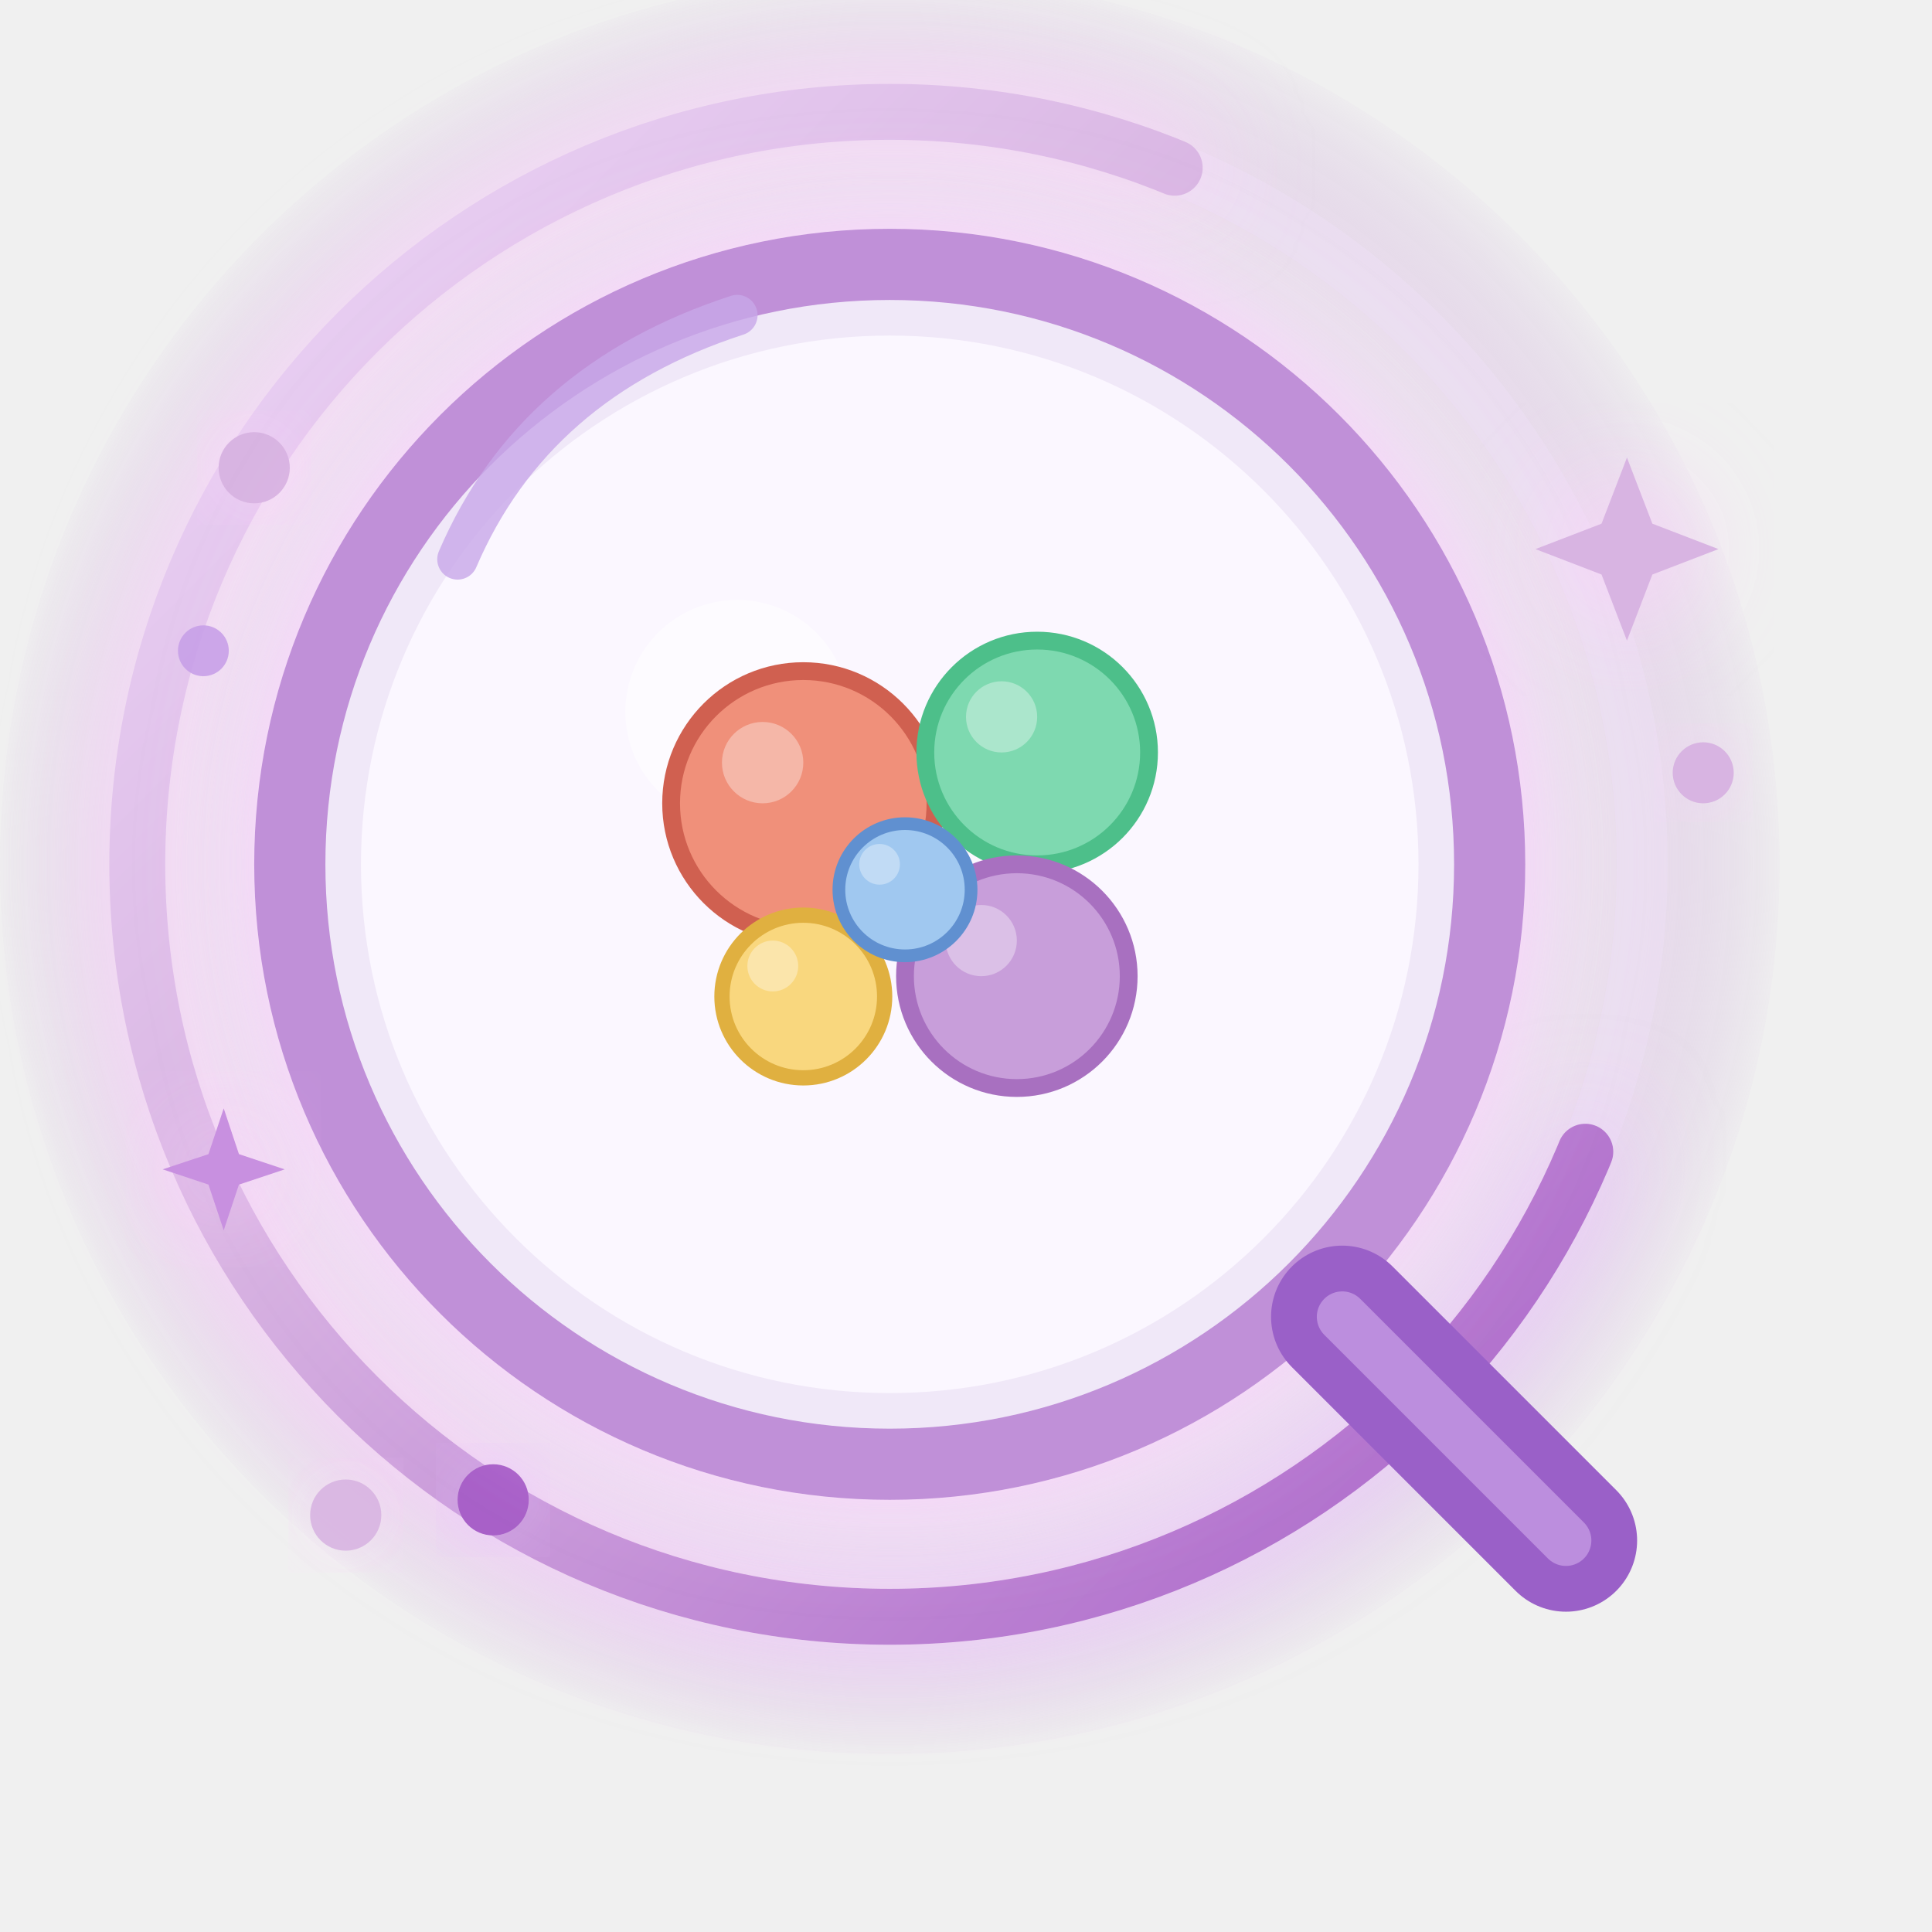
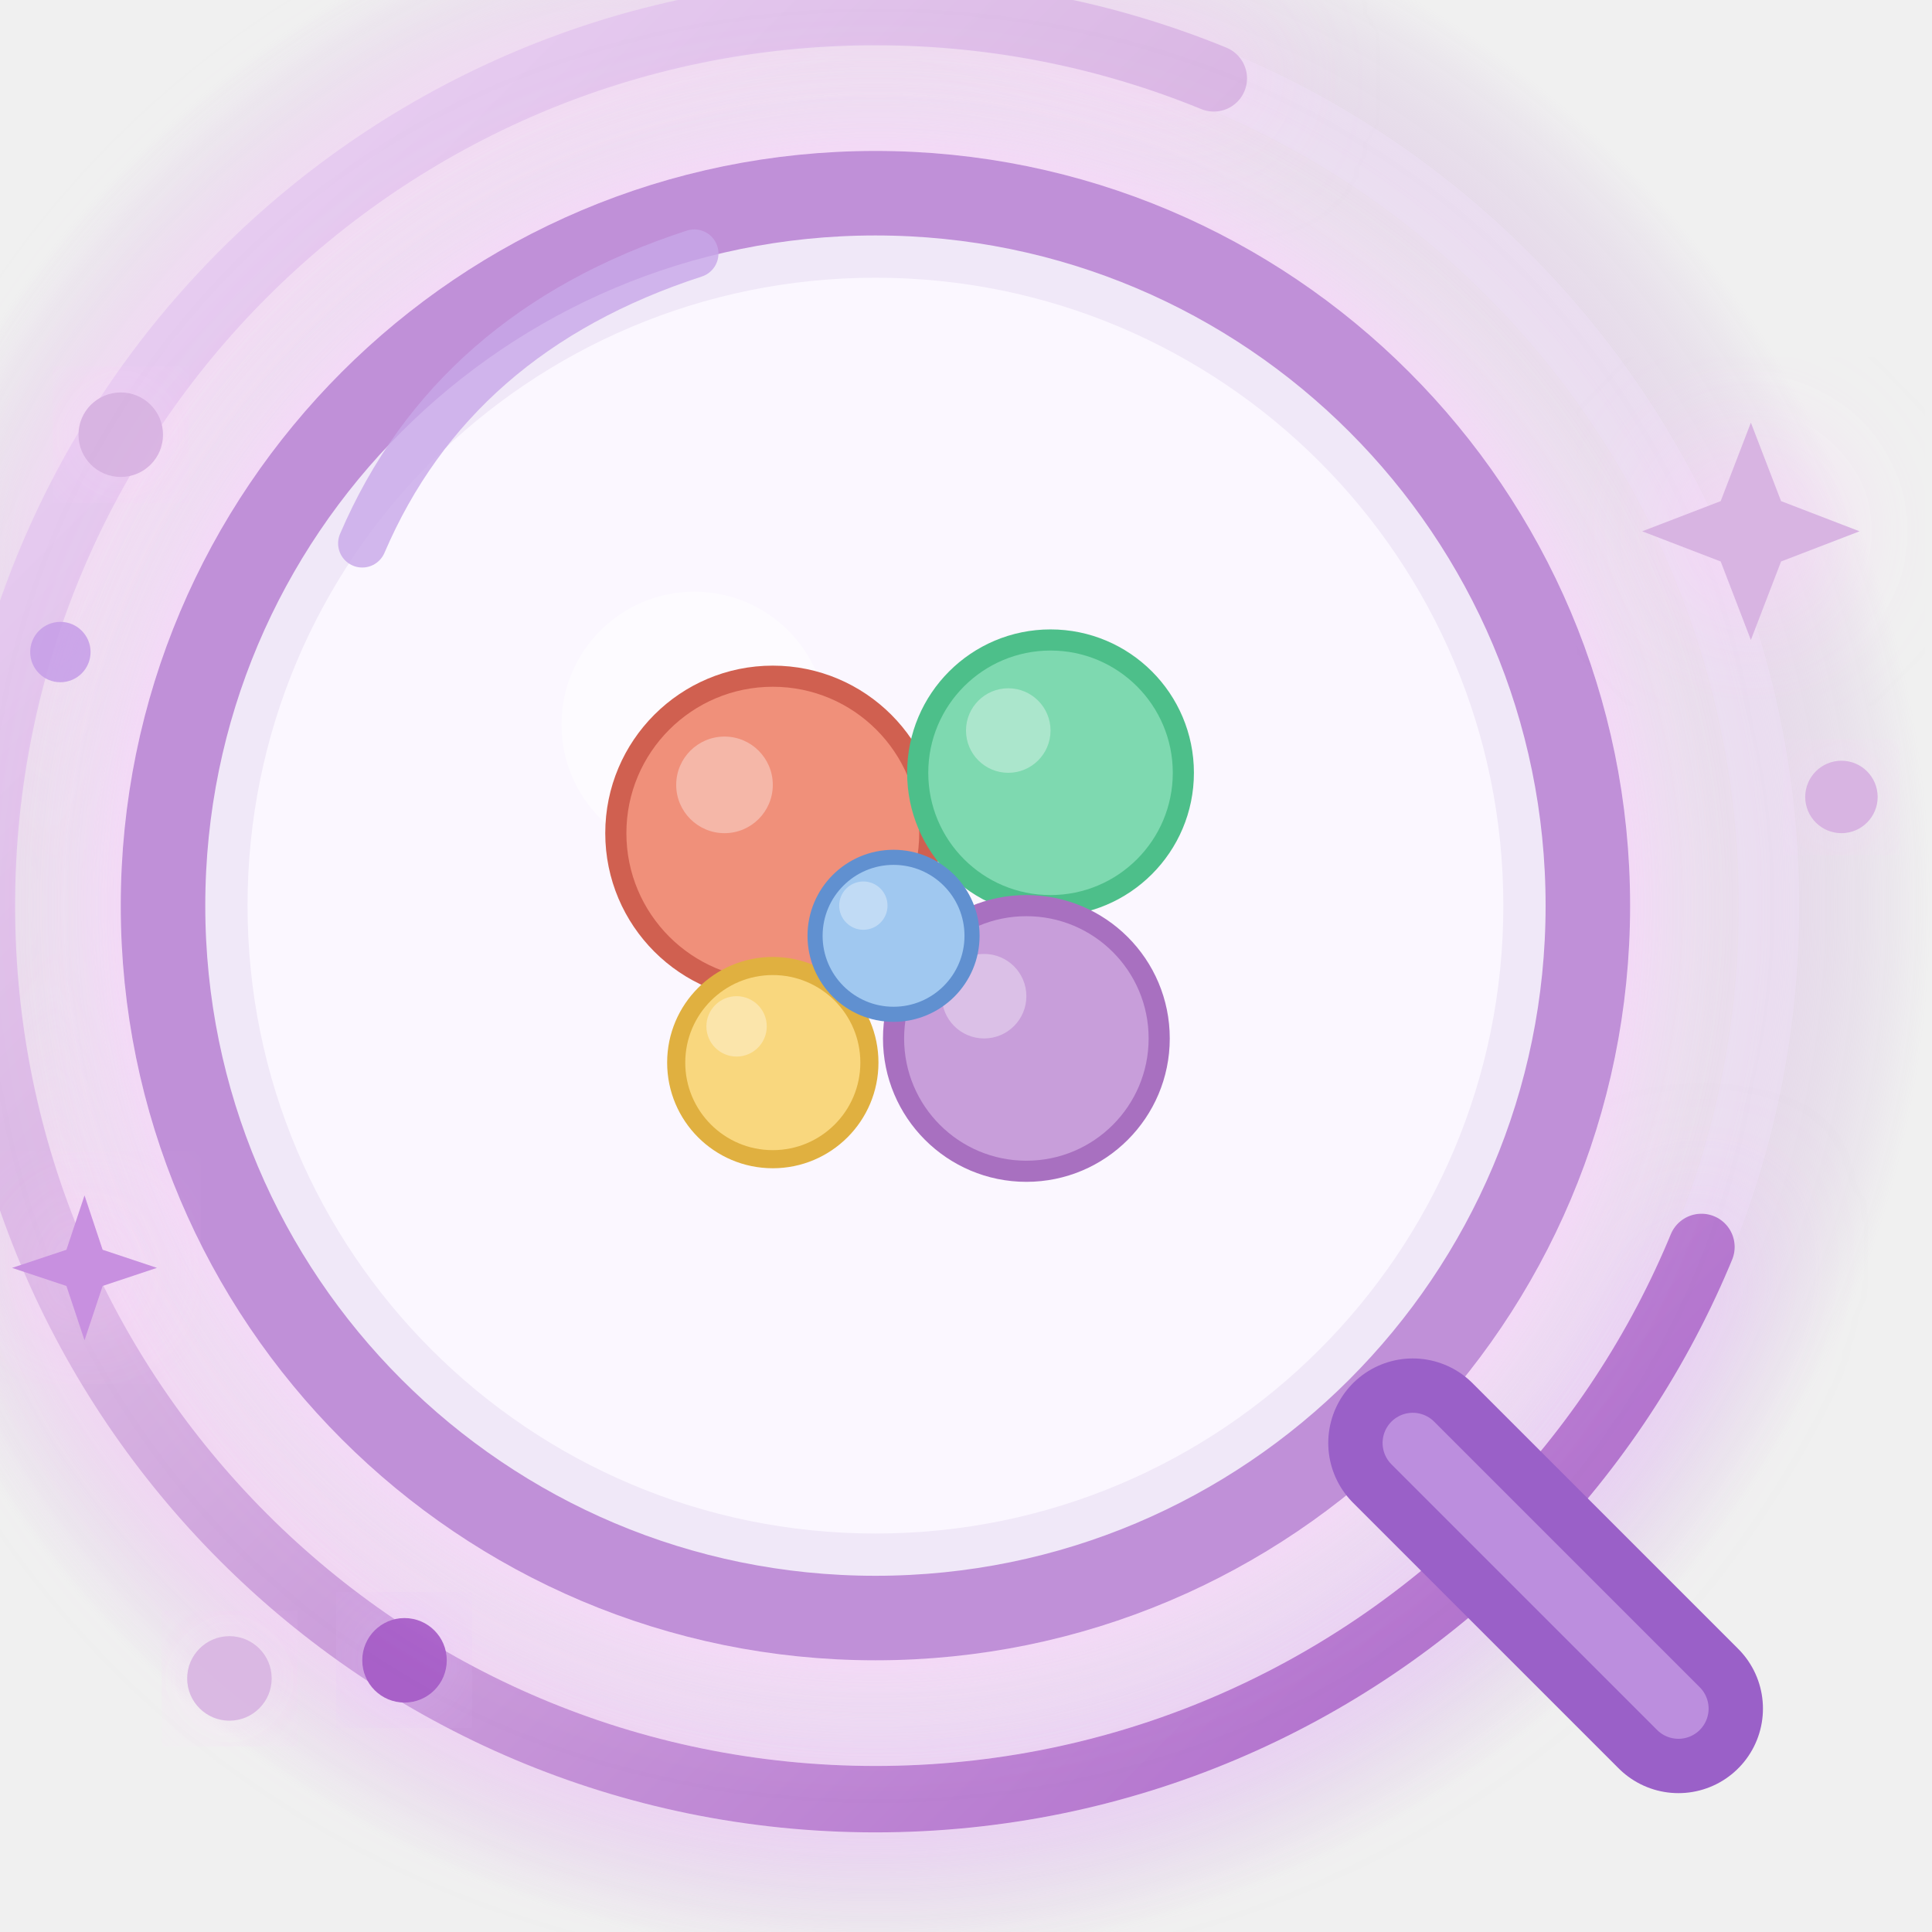
- <svg xmlns="http://www.w3.org/2000/svg" width="380" height="380" viewBox="0 0 380 380" role="img">
+ <svg xmlns="http://www.w3.org/2000/svg" width="380" height="380" viewBox="30 20 320 320" role="img">
  <defs>
    <filter id="glow-purple" x="-30%" y="-30%" width="160%" height="160%">
      <feGaussianBlur in="SourceGraphic" stdDeviation="10" result="blur" />
      <feColorMatrix in="blur" type="matrix" values="0.7 0 0.5 0 0.2                 0   0 0.7 0 0.1                 0.9 0 1.2 0 0.3                 0   0 0   1 0" result="coloredBlur" />
      <feMerge>
        <feMergeNode in="coloredBlur" />
        <feMergeNode in="SourceGraphic" />
      </feMerge>
    </filter>
    <radialGradient id="aura" cx="50%" cy="50%" r="50%">
      <stop offset="60%" stop-color="#D8B4E2" stop-opacity="0" />
      <stop offset="85%" stop-color="#D8B4E2" stop-opacity="0.35" />
      <stop offset="100%" stop-color="#B07CC8" stop-opacity="0.0" />
    </radialGradient>
    <linearGradient id="ring-grad" x1="0%" y1="0%" x2="100%" y2="100%">
      <stop offset="0%" stop-color="#EED8F8" />
      <stop offset="40%" stop-color="#D8B4E2" />
      <stop offset="100%" stop-color="#A860C8" />
    </linearGradient>
  </defs>
  <circle cx="175" cy="170" r="175" fill="url(#aura)" />
  <circle cx="175" cy="170" r="148" fill="none" stroke="#EDE0F5" stroke-width="10" opacity="0.5" />
  <circle cx="175" cy="170" r="148" fill="none" stroke="url(#ring-grad)" stroke-width="11" stroke-linecap="round" stroke-dasharray="697 233" stroke-dashoffset="-58" filter="url(#glow-purple)" />
  <circle cx="50" cy="92" r="7" fill="#D8B4E2" filter="url(#glow-purple)" />
  <circle cx="97" cy="295" r="7" fill="#A860C8" filter="url(#glow-purple)" />
  <circle cx="175" cy="170" r="118" fill="#F0E8F8" stroke="#C090D8" stroke-width="14" filter="url(#glow-purple)" />
  <circle cx="175" cy="170" r="104" fill="#FBF7FF" />
  <circle cx="145" cy="140" r="22" fill="#FFFFFF" opacity="0.5" />
  <circle cx="158" cy="158" r="26" fill="#F0907A" stroke="#D06050" stroke-width="3.5" />
  <circle cx="150" cy="150" r="8" fill="#FFFFFF" opacity="0.35" />
  <circle cx="204" cy="148" r="22" fill="#7ED9B0" stroke="#4DBF8A" stroke-width="3.5" />
  <circle cx="197" cy="141" r="7" fill="#FFFFFF" opacity="0.35" />
  <circle cx="200" cy="192" r="22" fill="#C89EDA" stroke="#A870C0" stroke-width="3.5" />
  <circle cx="193" cy="185" r="7" fill="#FFFFFF" opacity="0.35" />
  <circle cx="158" cy="196" r="16" fill="#F9D77E" stroke="#E0B040" stroke-width="3" />
  <circle cx="152" cy="190" r="5" fill="#FFFFFF" opacity="0.35" />
  <circle cx="178" cy="175" r="13" fill="#A0C8F0" stroke="#6090D0" stroke-width="2.5" />
  <circle cx="173" cy="170" r="4" fill="#FFFFFF" opacity="0.35" />
  <path d="M90 110 Q105 75 145 62" stroke="#C8A8E8" stroke-width="8" stroke-linecap="round" fill="none" opacity="0.8" />
  <line x1="264" y1="259" x2="308" y2="303" stroke="#9A60C8" stroke-width="28" stroke-linecap="round" />
  <line x1="264" y1="259" x2="308" y2="303" stroke="#D8B4F0" stroke-width="10" stroke-linecap="round" opacity="0.55" />
  <path d="M320 90 L325 103 L338 108 L325 113 L320 126 L315 113 L302 108 L315 103 Z" fill="#D8B4E2" opacity="1" filter="url(#glow-purple)" />
  <path d="M44 218 L47 227 L56 230 L47 233 L44 242 L41 233 L32 230 L41 227 Z" fill="#C890E0" opacity="1" filter="url(#glow-purple)" />
  <circle cx="335" cy="152" r="6" fill="#D8B4E2" opacity="1" filter="url(#glow-purple)" />
  <circle cx="40" cy="128" r="5" fill="#C8A0E8" opacity="0.9" />
  <circle cx="68" cy="298" r="7" fill="#D8B4E2" opacity="0.9" filter="url(#glow-purple)" />
</svg>
